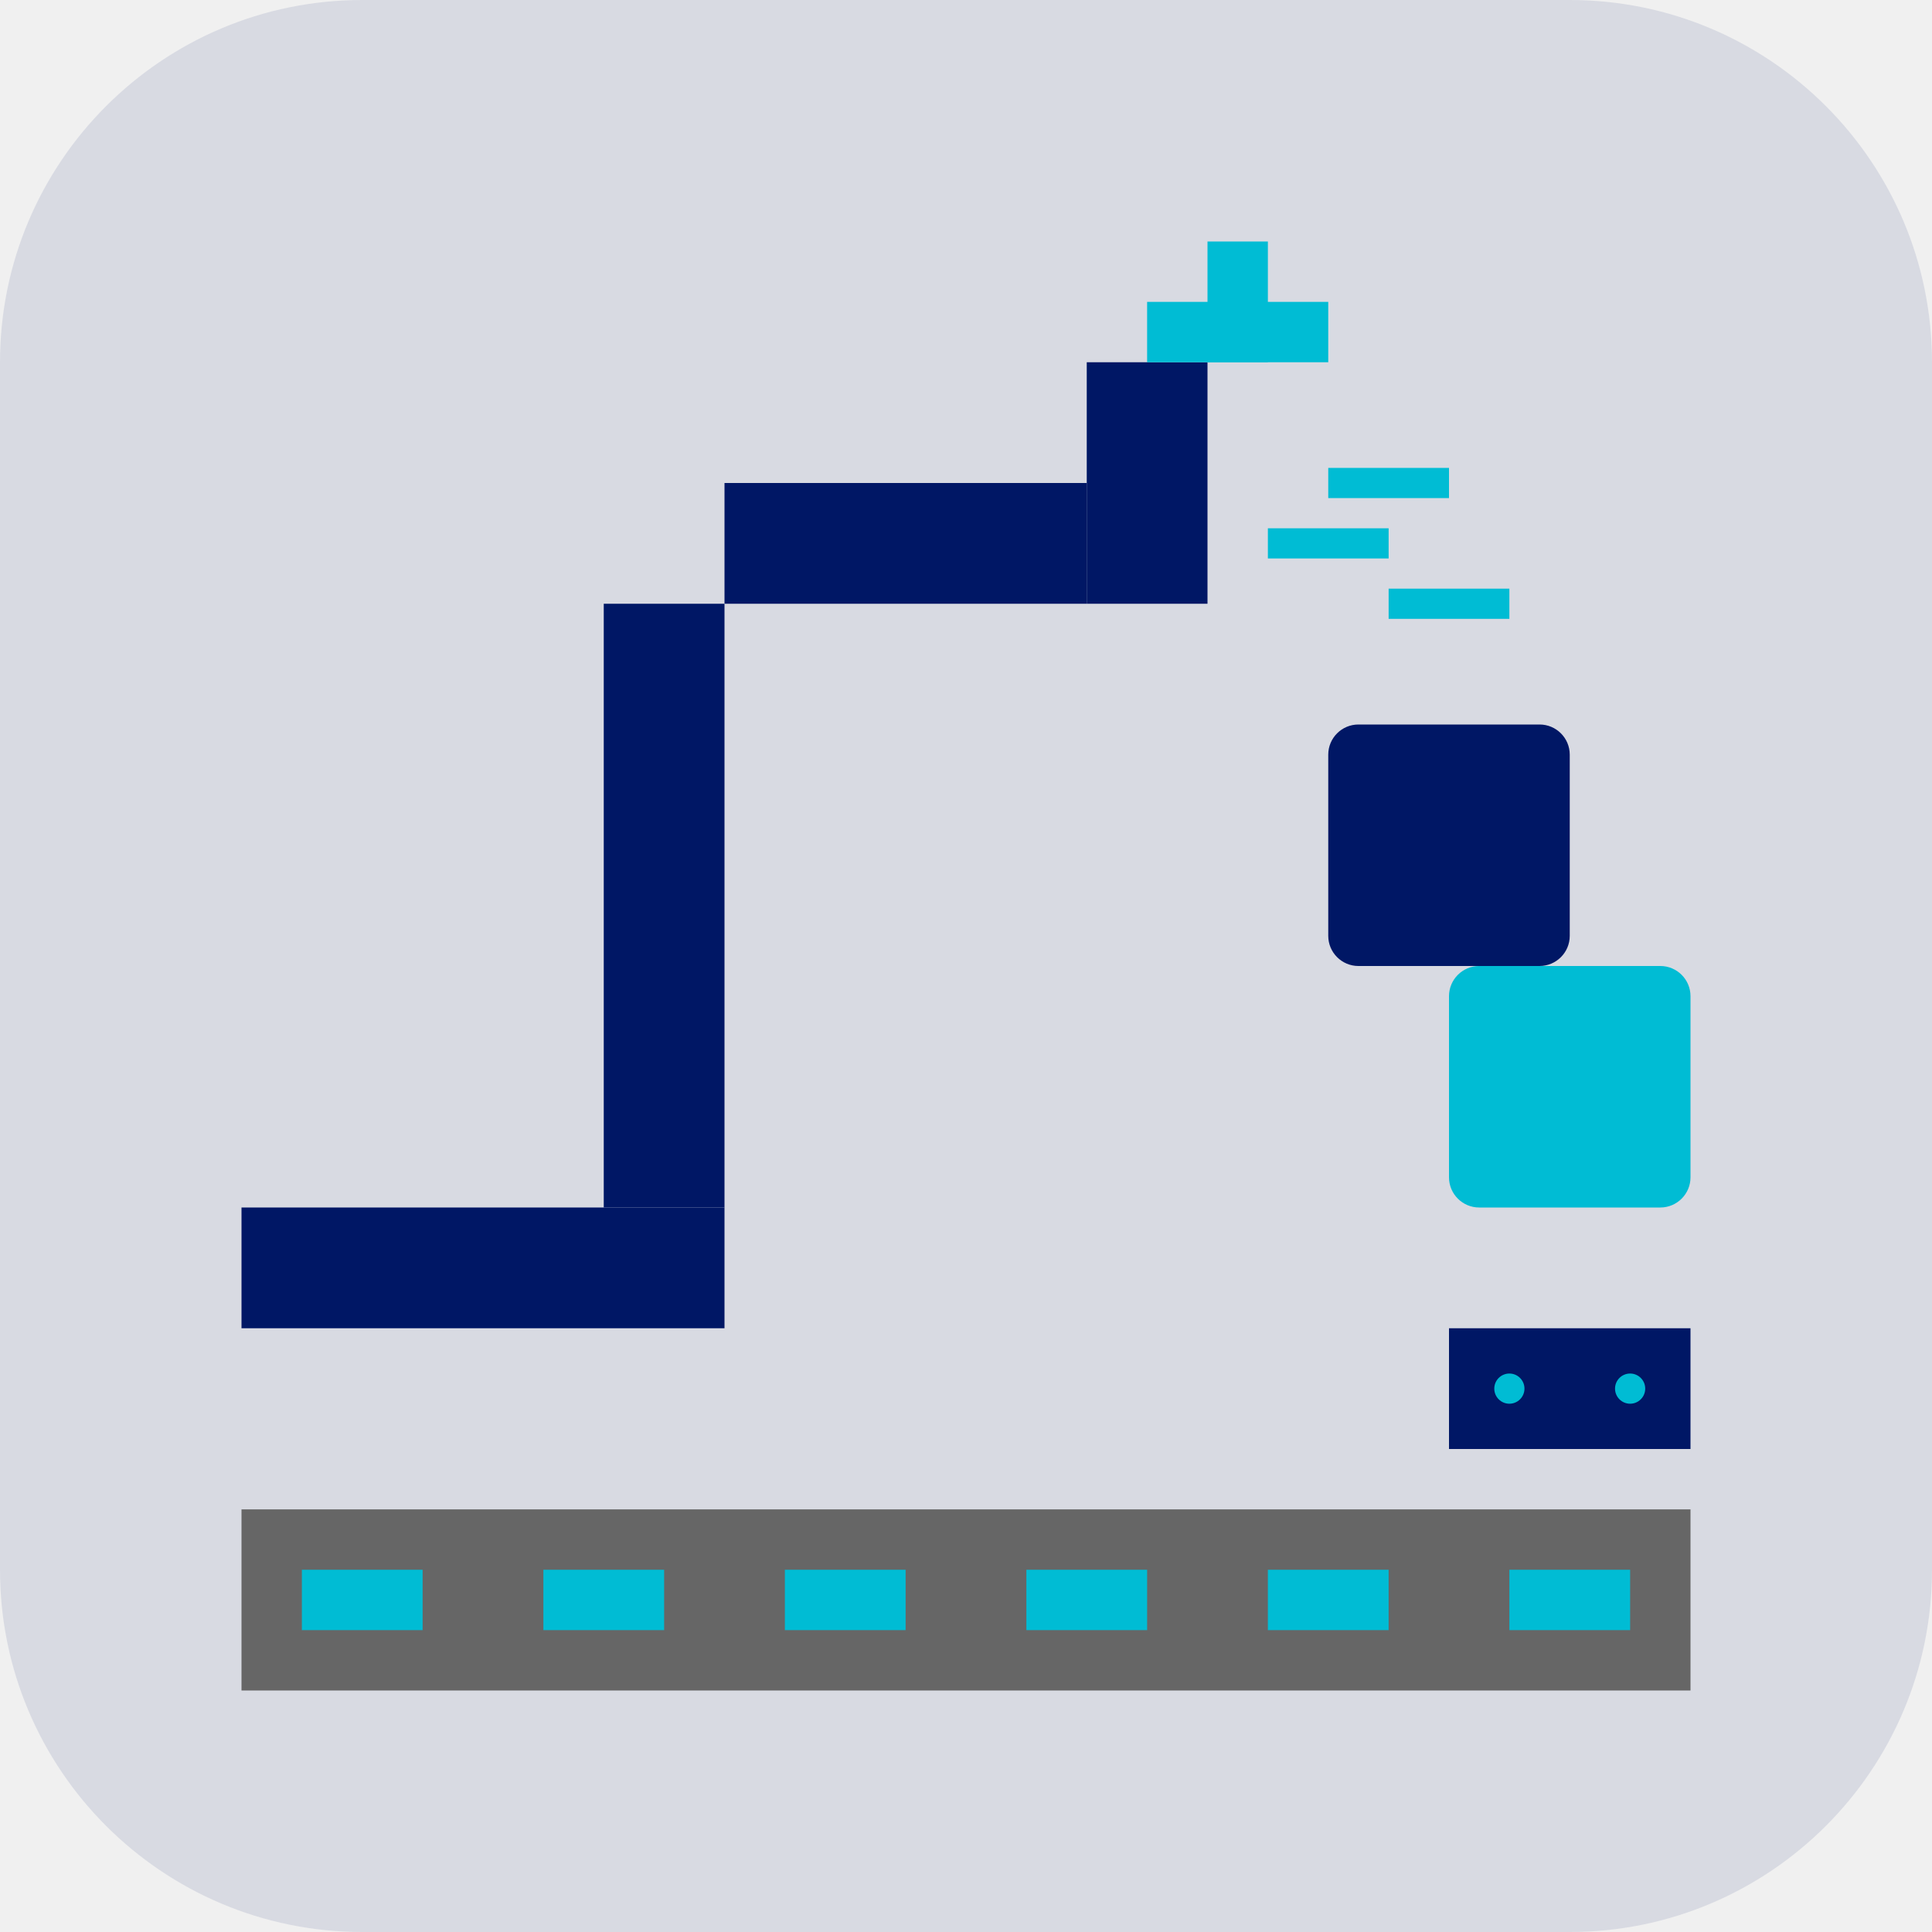
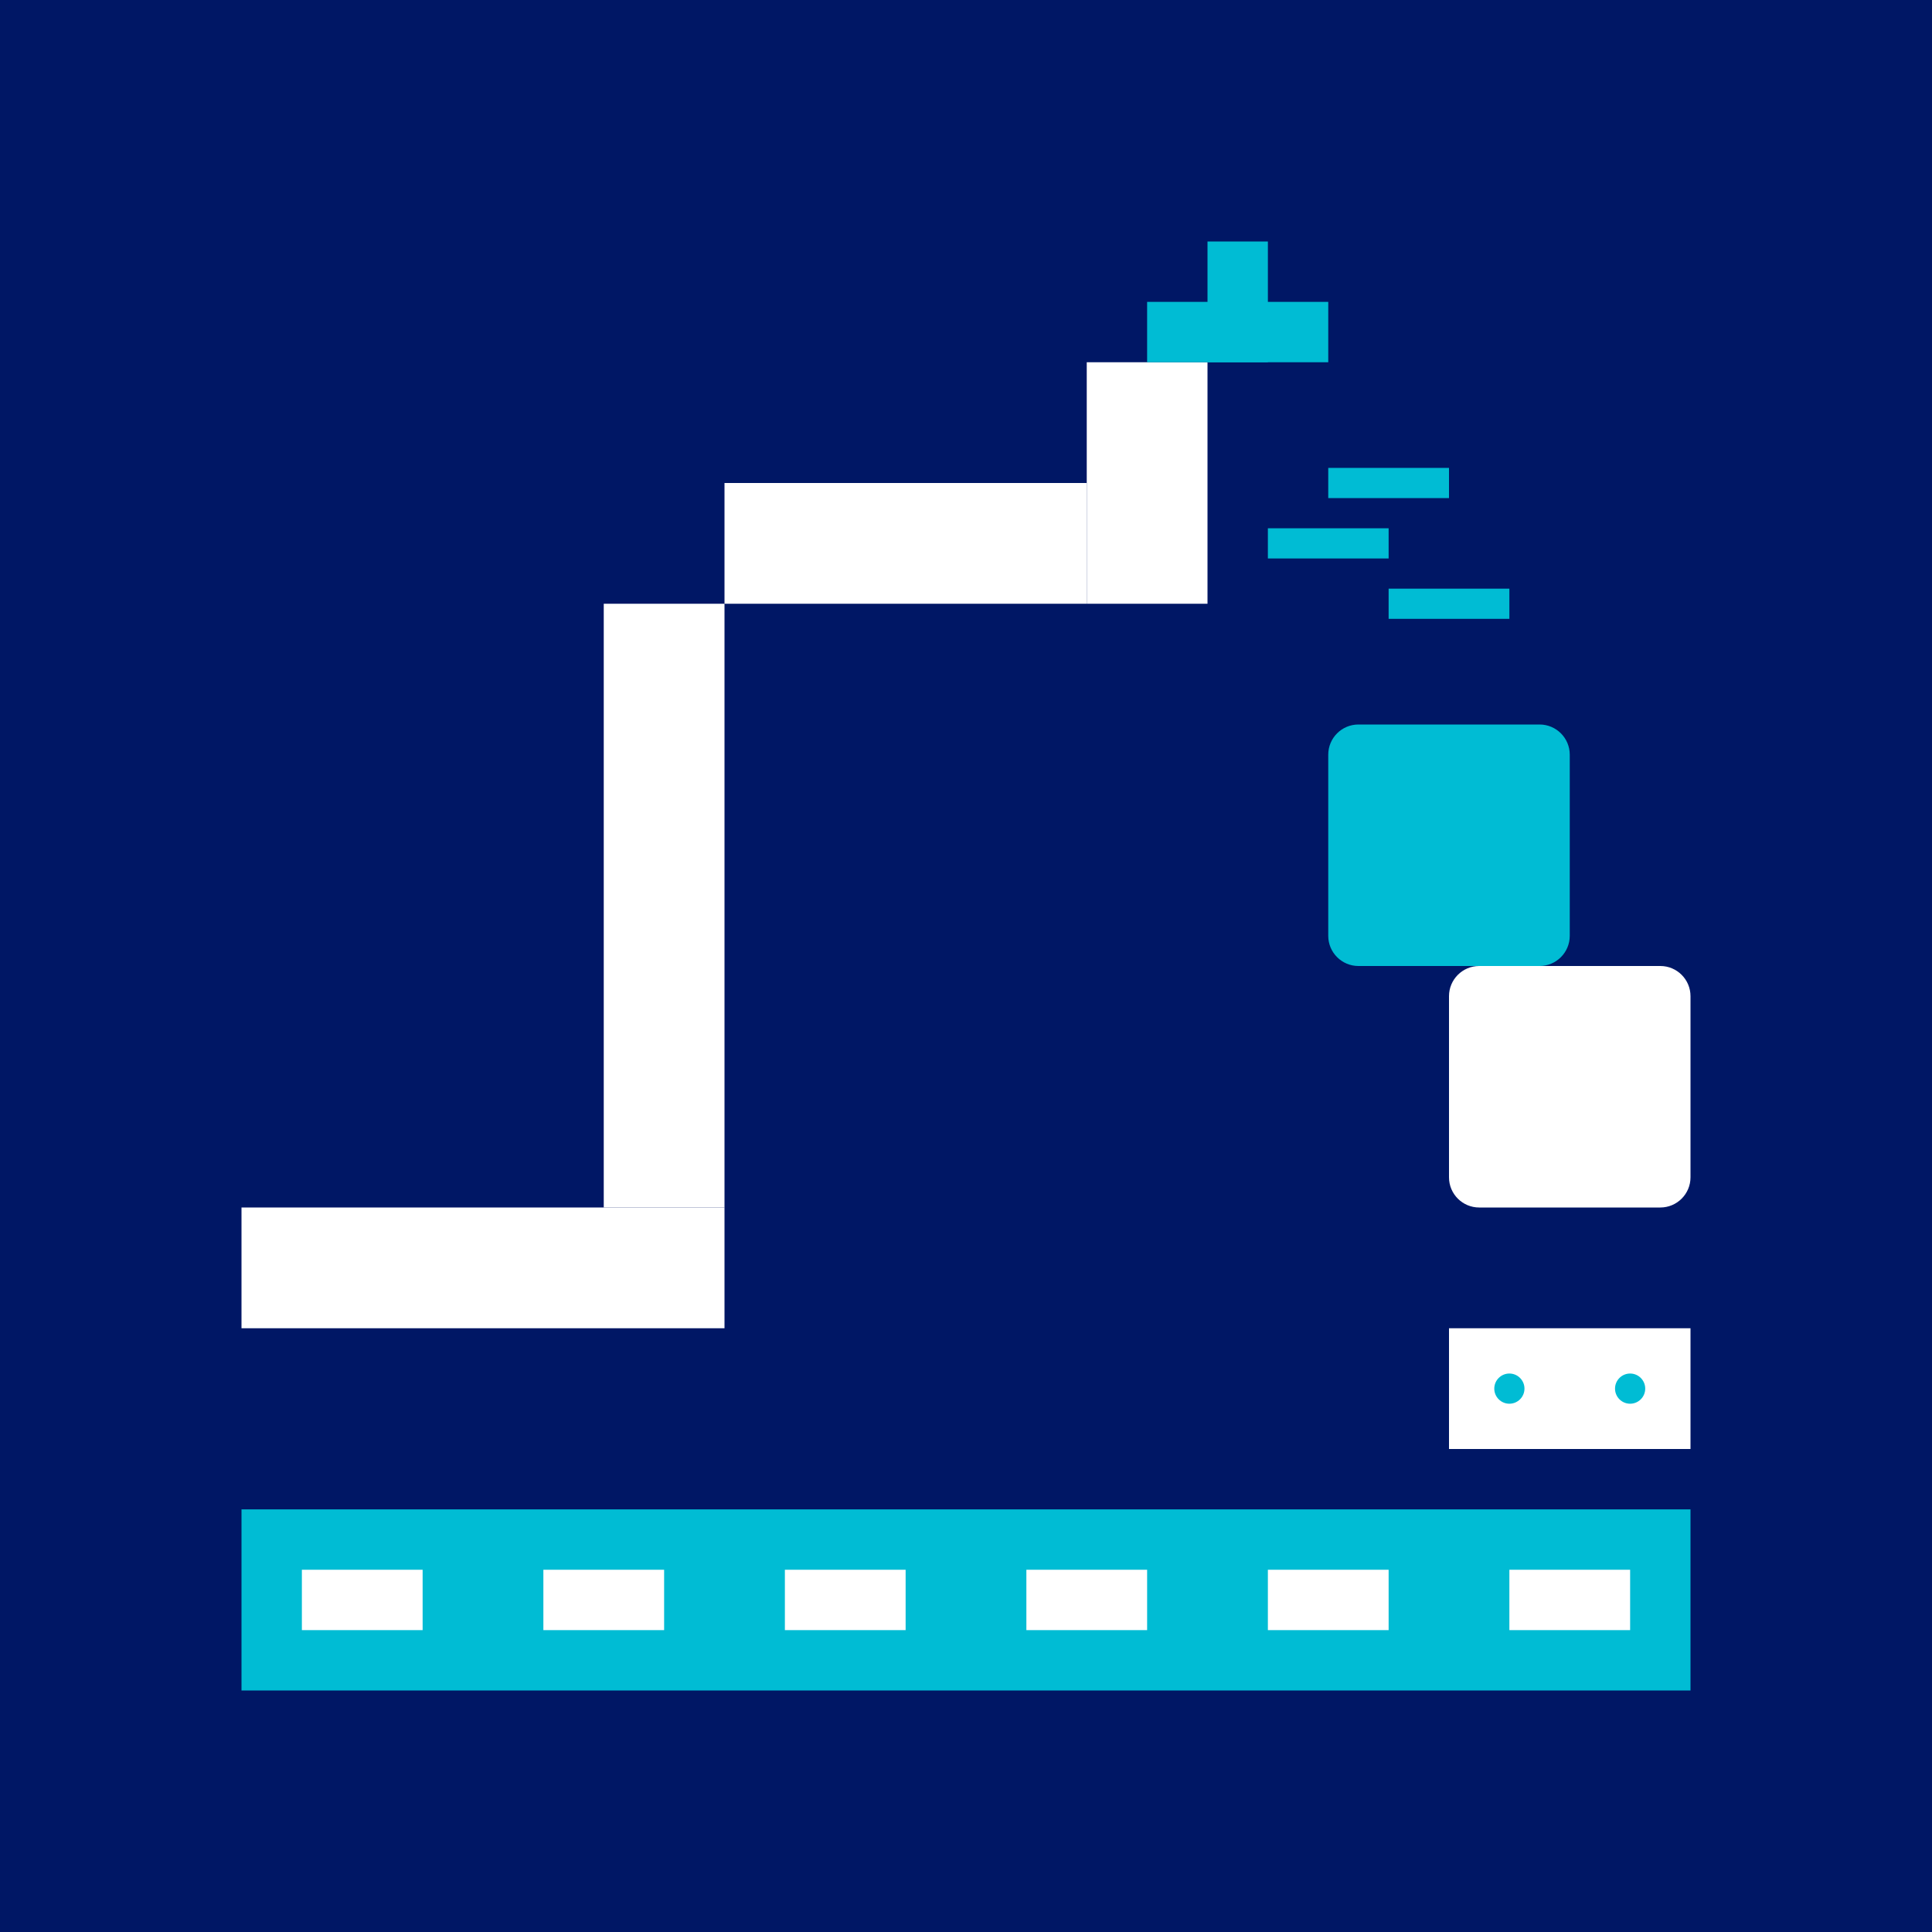
<svg xmlns="http://www.w3.org/2000/svg" width="64" height="64" viewBox="0 0 64 64" fill="none">
-   <rect width="64" height="64" rx="12" fill="#001765" fill-opacity="0.1" />
-   <rect x="8" y="40" width="16" height="4" fill="#001765" />
-   <rect x="20" y="20" width="4" height="20" fill="#001765" />
-   <rect x="24" y="16" width="12" height="4" fill="#001765" />
-   <rect x="36" y="12" width="4" height="8" fill="#001765" />
+   <rect width="64" height="64" fill="#001765" />
+   <rect x="8" y="40" width="16" height="4" fill="white" />
+   <rect x="20" y="20" width="4" height="20" fill="white" />
+   <rect x="24" y="16" width="12" height="4" fill="white" />
+   <rect x="36" y="12" width="4" height="8" fill="white" />
  <rect x="38" y="10" width="6" height="2" fill="#00BCD4" />
  <rect x="40" y="8" width="2" height="4" fill="#00BCD4" />
-   <rect x="8" y="50" width="48" height="6" fill="#666" />
-   <rect x="10" y="52" width="4" height="2" fill="#00BCD4" />
-   <rect x="18" y="52" width="4" height="2" fill="#00BCD4" />
-   <rect x="26" y="52" width="4" height="2" fill="#00BCD4" />
-   <rect x="34" y="52" width="4" height="2" fill="#00BCD4" />
-   <rect x="42" y="52" width="4" height="2" fill="#00BCD4" />
-   <rect x="50" y="52" width="4" height="2" fill="#00BCD4" />
-   <rect x="44" y="24" width="8" height="8" rx="1" fill="#001765" />
-   <rect x="48" y="32" width="8" height="8" rx="1" fill="#00BCD4" />
+   <rect x="8" y="50" width="48" height="6" fill="#00BCD4" />
+   <rect x="10" y="52" width="4" height="2" fill="white" />
+   <rect x="18" y="52" width="4" height="2" fill="white" />
+   <rect x="26" y="52" width="4" height="2" fill="white" />
+   <rect x="34" y="52" width="4" height="2" fill="white" />
+   <rect x="42" y="52" width="4" height="2" fill="white" />
+   <rect x="50" y="52" width="4" height="2" fill="white" />
+   <rect x="44" y="24" width="8" height="8" rx="1" fill="#00BCD4" />
+   <rect x="48" y="32" width="8" height="8" rx="1" fill="white" />
  <path d="M 42 18 L 46 18 M 44 16 L 48 16 M 46 20 L 50 20" stroke="#00BCD4" stroke-width="1" />
-   <rect x="48" y="44" width="8" height="4" fill="#001765" />
+   <rect x="48" y="44" width="8" height="4" fill="white" />
  <circle cx="50" cy="46" r="0.5" fill="#00BCD4" />
  <circle cx="54" cy="46" r="0.5" fill="#00BCD4" />
</svg>
